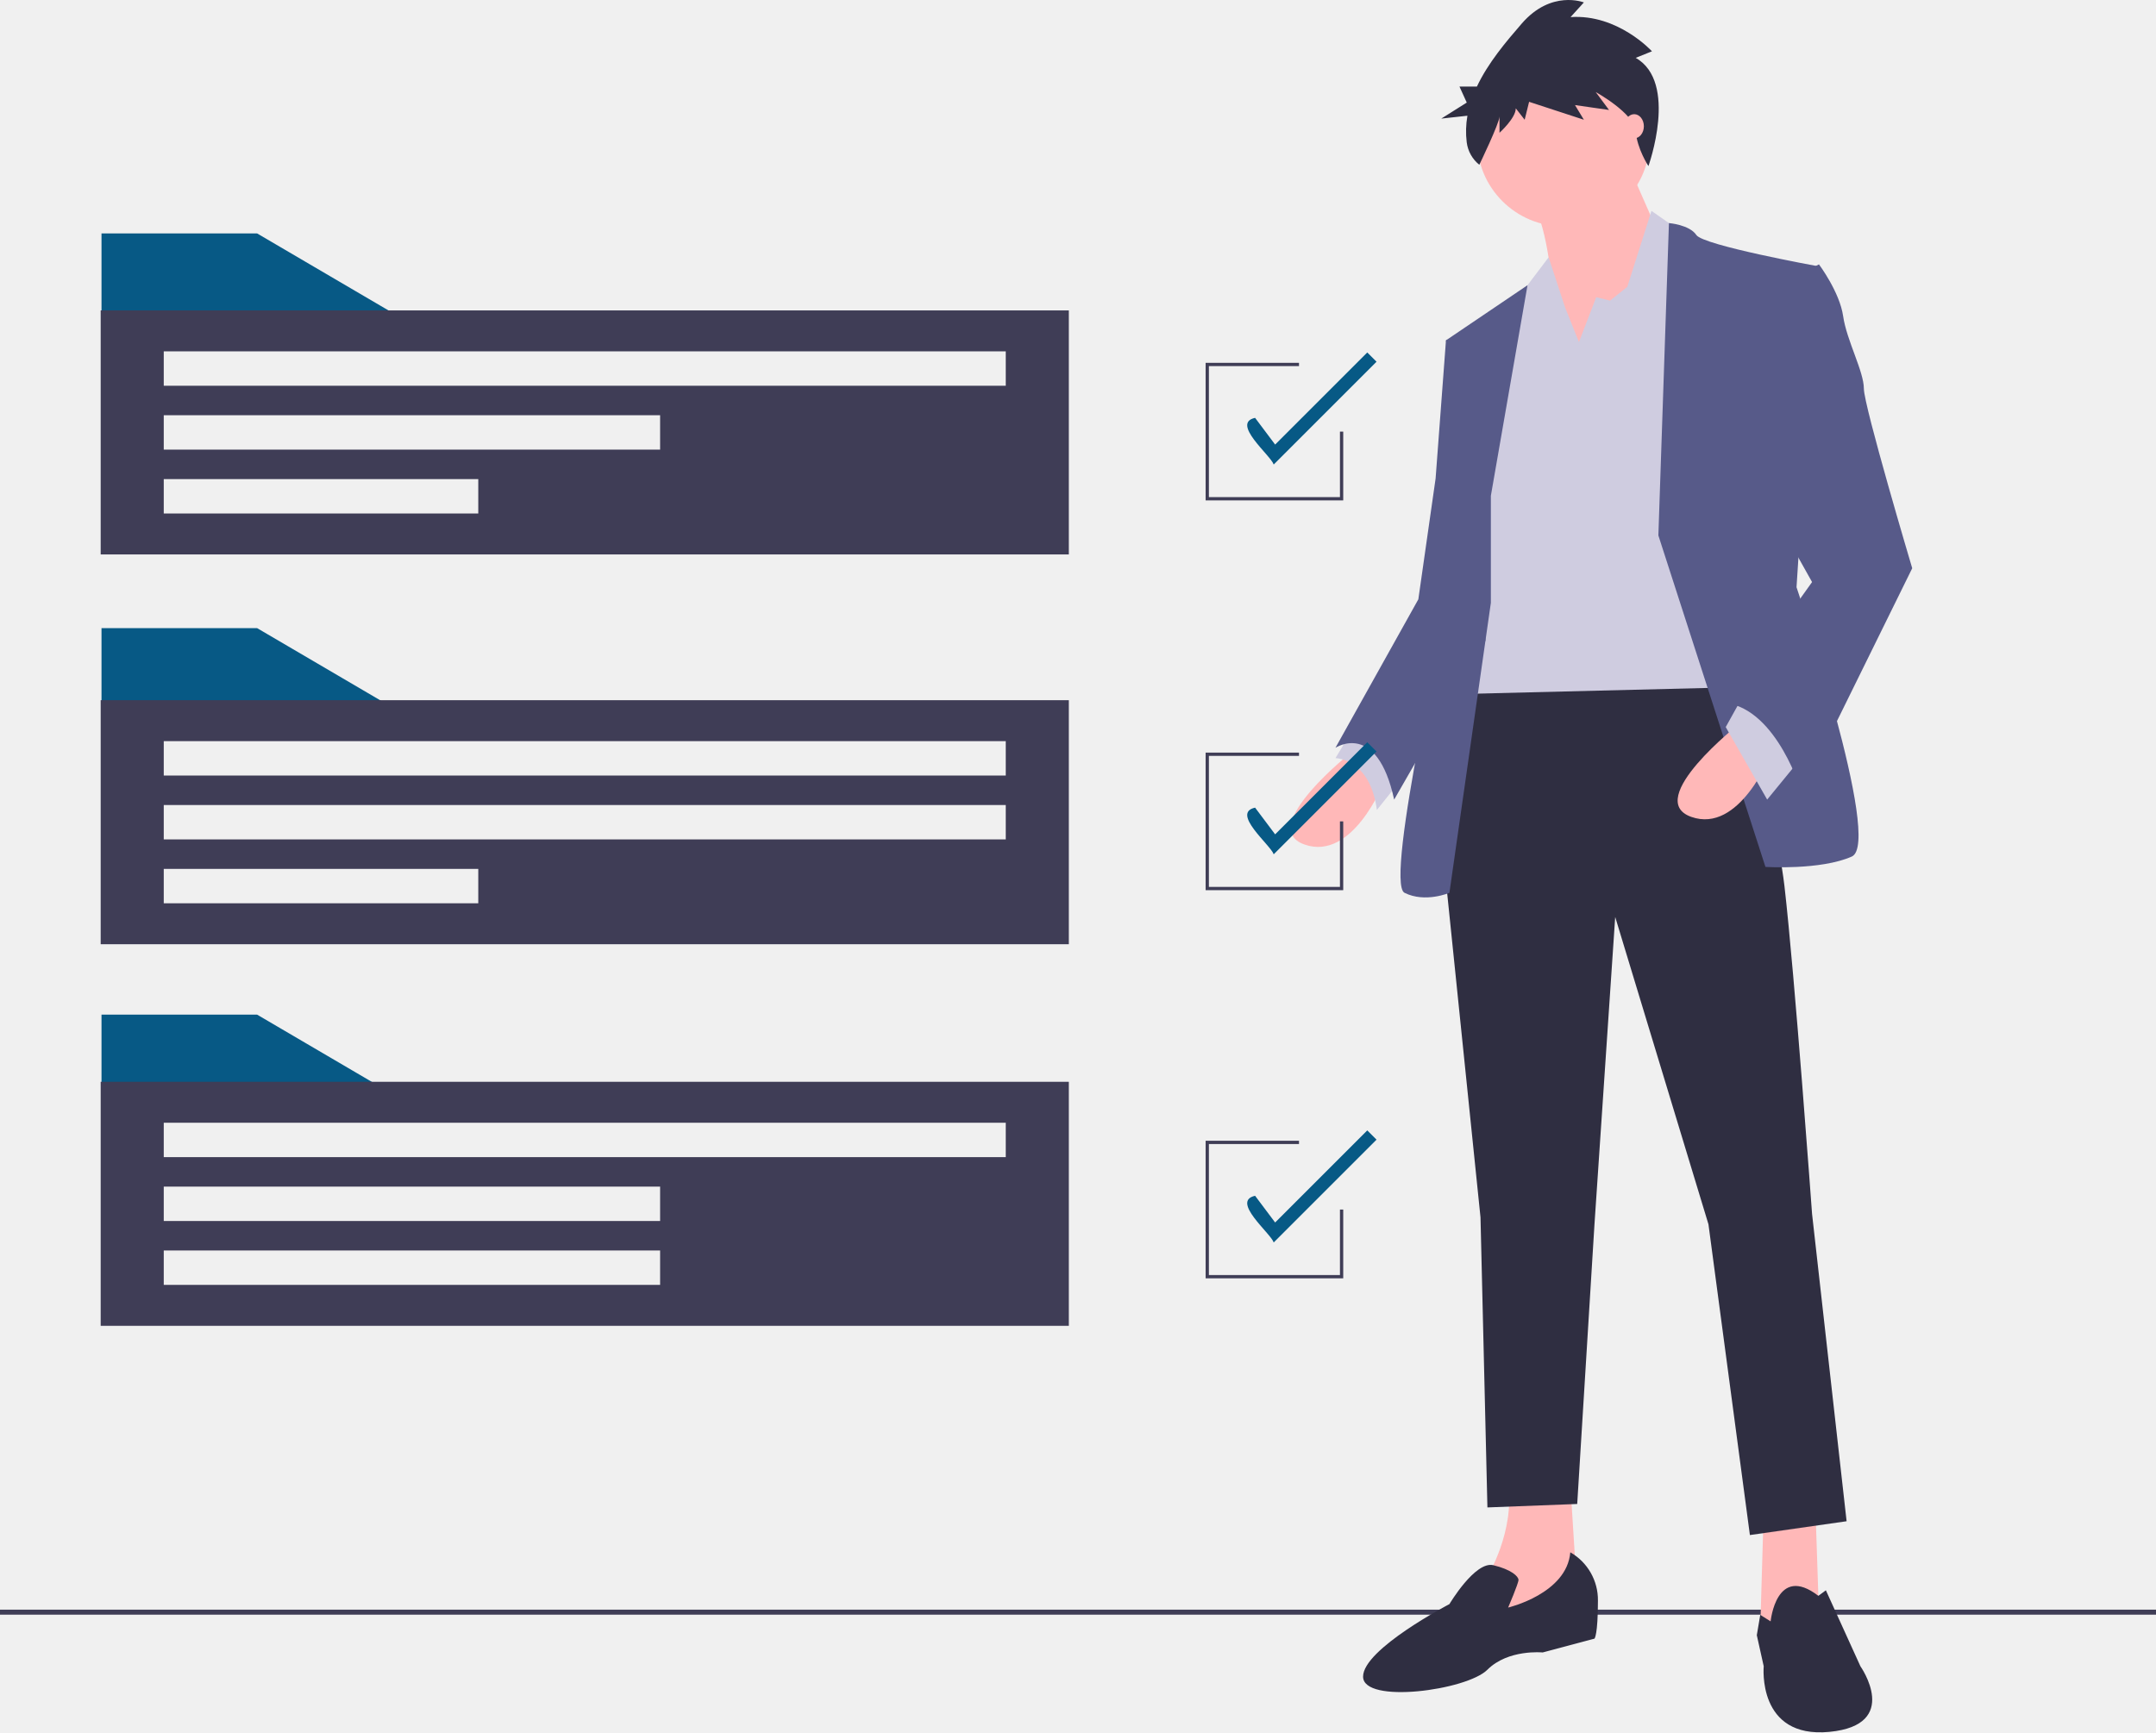
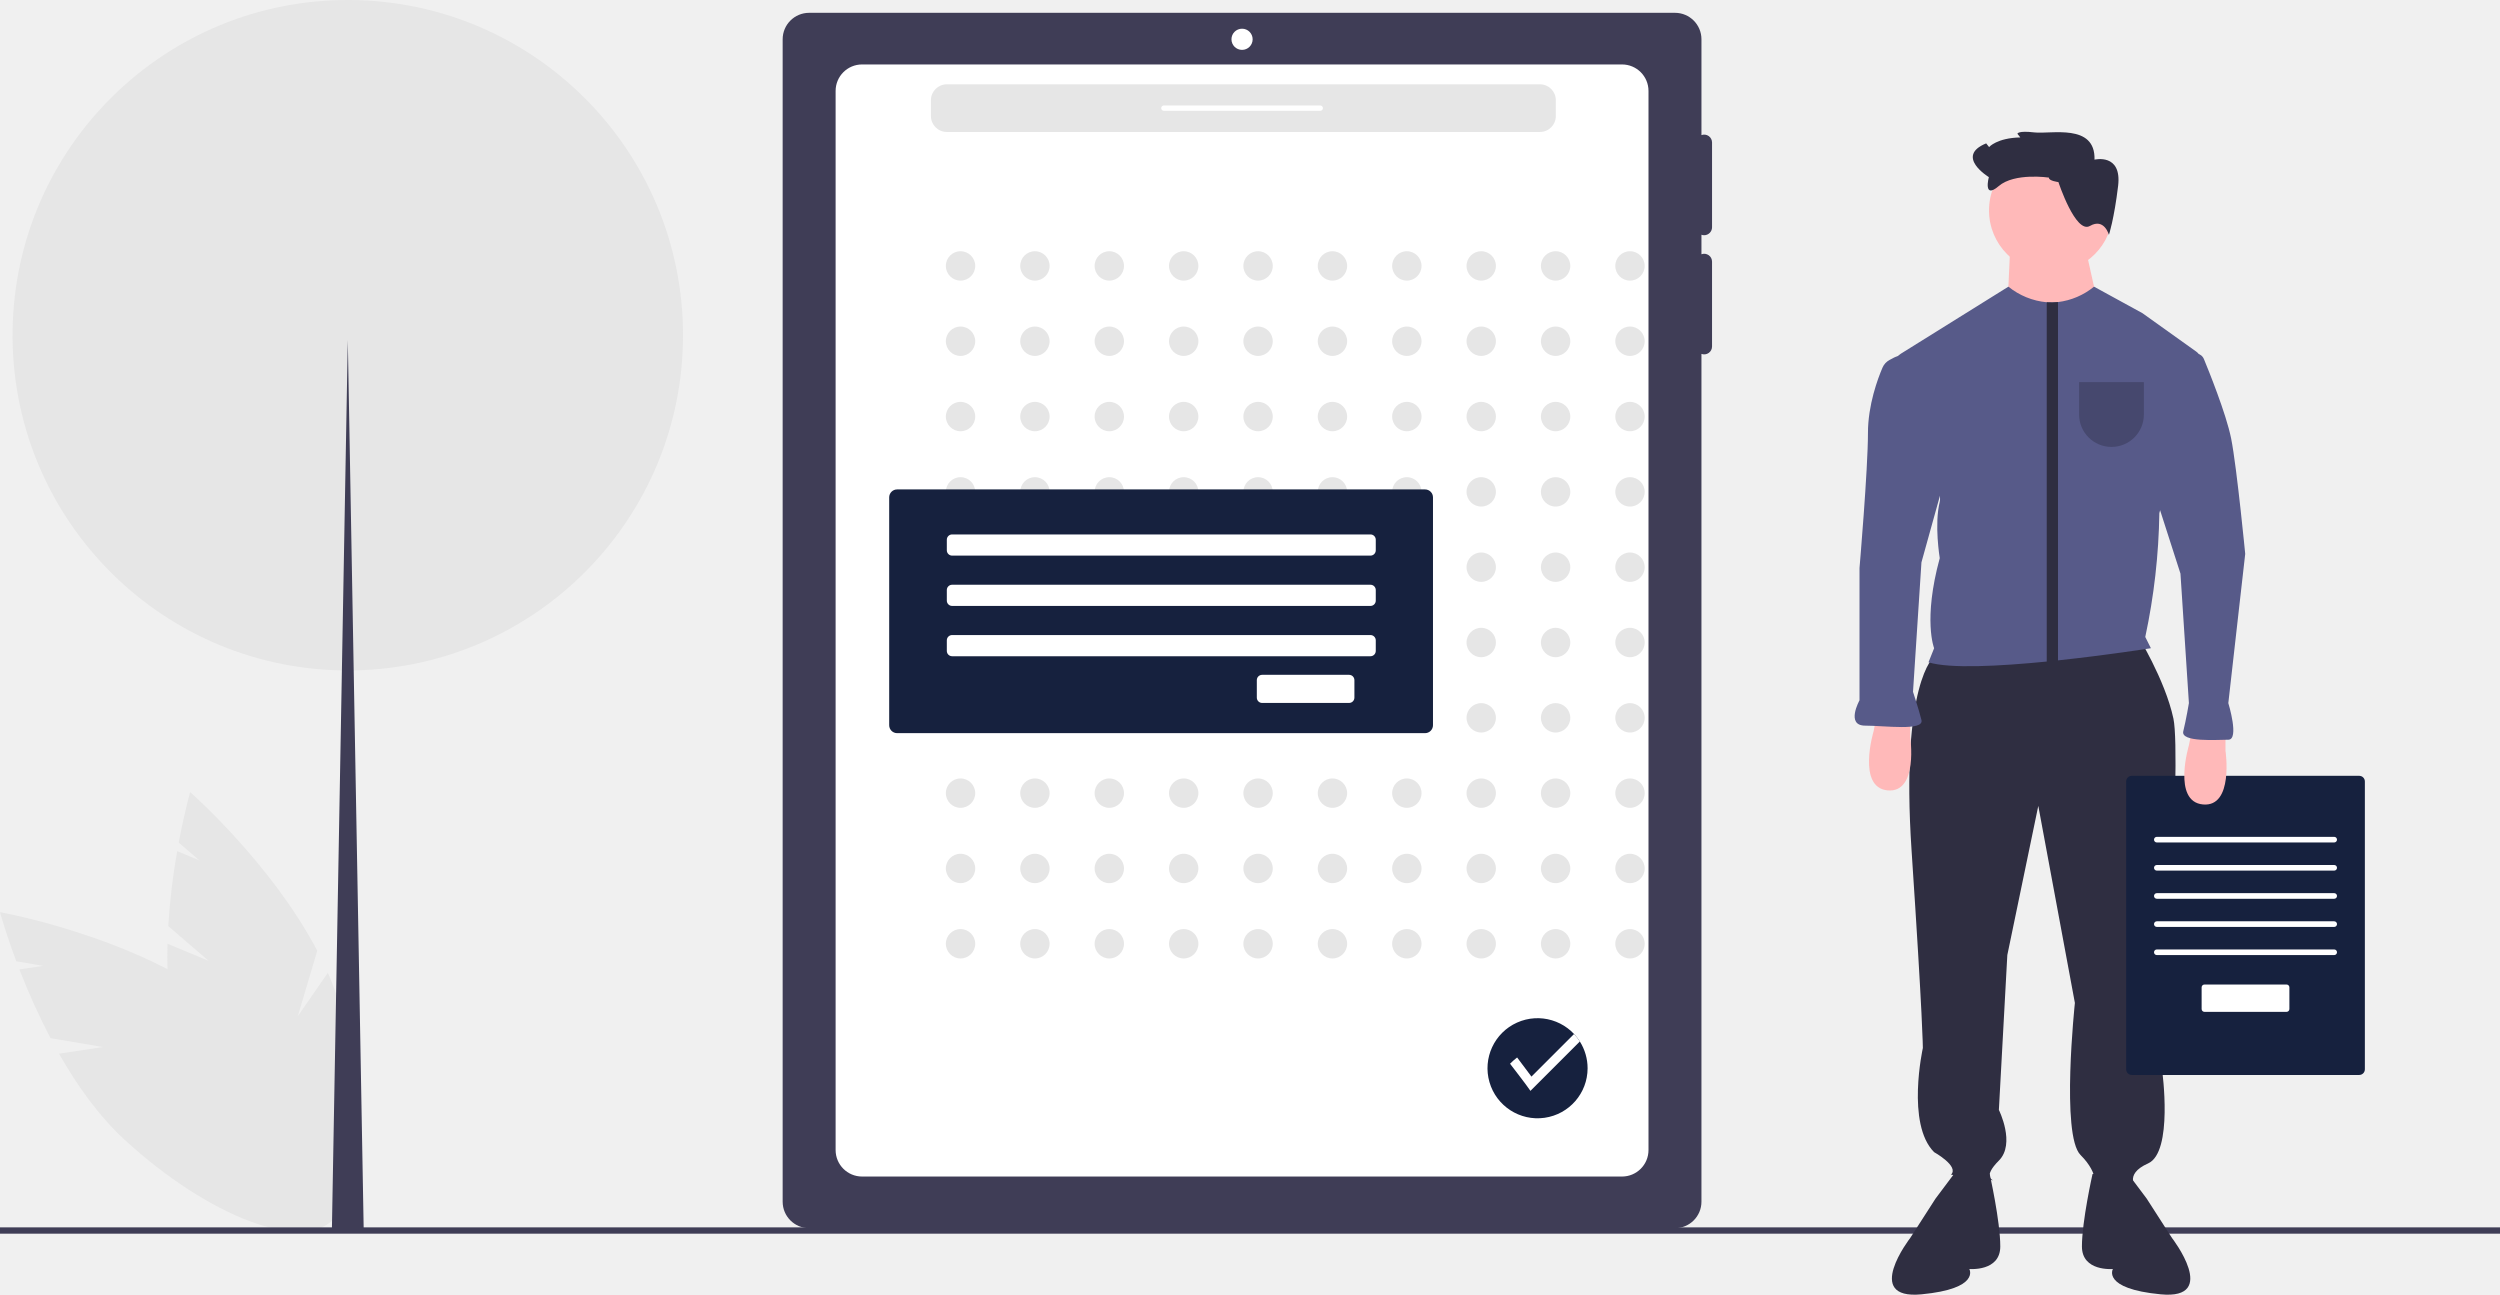
- <svg xmlns="http://www.w3.org/2000/svg" id="b3347a10-18dd-4c71-91c3-38a98340ba03" data-name="Layer 1" width="963.51" height="774.364" viewBox="0 0 963.51 774.364">
-   <rect y="719.526" width="963.51" height="2.241" fill="#3f3d56" />
-   <path d="M722.77,398.628s-43.217,33.956-21.609,41.674,35.5-27.783,35.5-27.783Z" transform="translate(-118.2452 -62.8178)" fill="#ffb8b8" />
-   <path d="M724.313,386.28l-9.261,15.435s15.435,0,18.522,23.152l12.348-15.435Z" transform="translate(-118.2452 -62.8178)" fill="#cfcce0" />
-   <polygon points="811.35 675.375 812.894 721.679 794.372 732.483 786.655 727.853 788.198 675.375 811.35 675.375" fill="#ffb8b8" />
-   <path d="M820.009,725.845l3.087,49.391-43.217,18.522,3.087-26.239s12.348-20.065,9.261-41.674Z" transform="translate(-118.2452 -62.8178)" fill="#ffb8b8" />
-   <path d="M886.378,353.868s24.696,64.826,29.326,104.956,12.348,146.63,12.348,146.63L943.487,742.823l-43.217,6.174L881.748,610.084,840.074,472.715l-9.261,137.369-7.717,125.021-40.13,1.543-3.087-129.652L762.9,441.846l9.261-78.717Z" transform="translate(-118.2452 -62.8178)" fill="#2f2e41" />
-   <path d="M909.53,787.584s2.532-25.923,21.331-11.418l3.365-2.473,15.435,33.956s18.522,26.239-13.891,29.326-29.326-29.326-29.326-29.326l-3.087-13.891,1.543-9.097Z" transform="translate(-118.2452 -62.8178)" fill="#2f2e41" />
-   <path d="M820.009,756.714a24.521,24.521,0,0,1,12.348,21.609c0,15.435-1.543,16.978-1.543,16.978L807.661,801.475s-15.435-1.543-24.696,7.717-55.565,15.435-55.565,3.087,38.587-32.413,38.587-32.413,11.459-19.352,19.621-17.393,11.249,5.046,11.249,6.589-4.63,12.348-4.63,12.348S818.465,775.236,820.009,756.714Z" transform="translate(-118.2452 -62.8178)" fill="#2f2e41" />
-   <circle cx="698.677" cy="62.616" r="38.587" fill="#ffb8b8" />
-   <path d="M845.476,135.466l16.978,38.587-46.304,66.369s-3.087-72.543-12.348-84.891S845.476,135.466,845.476,135.466Z" transform="translate(-118.2452 -62.8178)" fill="#ffb8b8" />
-   <polygon points="705.622 152.909 713.34 132.844 719.513 134.387 727.231 128.213 738.035 94.257 753.47 105.061 773.535 307.256 648.514 310.343 665.492 169.887 680.927 129.757 692.068 115.028 699.448 137.474 705.622 152.909" fill="#cfcce0" />
-   <path d="M859.367,302.161l4.723-139.62s9.168.707,12.255,5.337,54.022,13.891,54.022,13.891l-9.261,143.543s38.587,114.217,24.696,120.391-38.587,4.63-38.587,4.63Z" transform="translate(-118.2452 -62.8178)" fill="#575a89" />
-   <path d="M784.509,284.411l16.374-94.098-36.439,24.642,9.261,67.913-7.717,46.304S736.661,457.28,745.922,461.911s20.065,0,20.065,0l18.522-129.652Z" transform="translate(-118.2452 -62.8178)" fill="#575a89" />
-   <path d="M775.248,211.868l-10.804,3.087-4.63,61.739-7.717,54.022L715.053,397.085s18.522-12.348,26.239,23.152l40.796-71.026Z" transform="translate(-118.2452 -62.8178)" fill="#575a89" />
-   <path d="M895.639,386.28s-43.217,33.956-21.609,41.674,35.5-27.783,35.5-27.783Z" transform="translate(-118.2452 -62.8178)" fill="#ffb8b8" />
-   <polygon points="803.633 340.441 789.742 357.419 771.22 325.006 778.937 311.115 803.633 340.441" fill="#cfcce0" />
-   <path d="M918.791,187.172l12.348-6.174s9.261,12.348,10.804,23.152,9.261,24.696,9.261,32.413,21.609,80.261,21.609,80.261L923.422,417.15s-10.804-37.043-33.956-40.13L928.052,322.998,906.443,284.411Z" transform="translate(-118.2452 -62.8178)" fill="#575a89" />
-   <path d="M849.225,88.668l7.276-2.913S841.287,69.005,820.119,70.462l5.954-6.554s-14.553-5.826-27.783,9.467c-6.955,8.039-15.001,17.489-20.018,28.135h-7.793l3.252,7.161L762.349,115.832l11.684-1.286a40.018,40.018,0,0,0-.317,11.878,15.369,15.369,0,0,0,5.628,10.054h0s9.024-18.679,9.024-21.592v7.283s7.276-6.554,7.276-10.924l3.969,5.098,1.984-8.011,24.475,8.011-3.969-6.554,15.214,2.185-5.954-8.011s17.199,9.467,17.86,17.478c.661,8.011,5.696,15.602,5.696,15.602S868.408,99.592,849.225,88.668Z" transform="translate(-118.2452 -62.8178)" fill="#2f2e41" />
-   <ellipse cx="730.318" cy="56.442" rx="4.322" ry="5.402" fill="#ffb8b8" />
-   <polygon points="178.601 318.118 45.361 318.118 45.361 280.782 114.91 280.782 178.601 318.118" fill="#075985" />
-   <path d="M163.24,375.811V484.893H595.905V375.811ZM331.987,466.591H191.426V451.217H331.987ZM567.72,438.039h-376.294V422.665h376.294Zm0-28.551h-376.294V394.114h376.294Z" transform="translate(-118.2452 -62.8178)" fill="#3f3d56" />
-   <polygon points="178.601 141.685 45.361 141.685 45.361 104.348 114.91 104.348 178.601 141.685" fill="#075985" />
-   <path d="M163.24,201.574V310.655H595.905V201.574ZM331.987,292.353H191.426V276.979H331.987Zm81.262-28.551H191.426V248.428H413.249Zm154.471-28.551h-376.294V219.876h376.294Z" transform="translate(-118.2452 -62.8178)" fill="#3f3d56" />
-   <polygon points="178.601 490.891 45.361 490.891 45.361 453.555 114.91 453.555 178.601 490.891" fill="#075985" />
-   <path d="M163.24,546.388V655.47H595.905V546.388Zm250.009,90.779H191.426V621.793H413.249Zm0-28.551H191.426V593.242H413.249Zm154.471-28.551h-376.294V564.69h376.294Z" transform="translate(-118.2452 -62.8178)" fill="#3f3d56" />
-   <polygon points="600.285 223.679 538.789 223.679 538.789 162.183 580.519 162.183 580.519 163.647 540.254 163.647 540.254 222.215 598.821 222.215 598.821 192.931 600.285 192.931 600.285 223.679" fill="#3f3d56" />
-   <path d="M687.466,270.456c-1.421-4.196-19.242-18.46-8.322-20.857l8.955,11.941,41.172-41.171,4.141,4.141Z" transform="translate(-118.2452 -62.8178)" fill="#075985" />
-   <polygon points="600.285 397.916 538.789 397.916 538.789 336.42 580.519 336.42 580.519 337.885 540.254 337.885 540.254 396.452 598.821 396.452 598.821 367.168 600.285 367.168 600.285 397.916" fill="#3f3d56" />
-   <path d="M687.466,444.694c-1.421-4.196-19.242-18.46-8.322-20.857l8.955,11.941,41.172-41.171,4.141,4.141Z" transform="translate(-118.2452 -62.8178)" fill="#075985" />
-   <polygon points="600.285 571.421 538.789 571.421 538.789 509.926 580.519 509.926 580.519 511.39 540.254 511.39 540.254 569.957 598.821 569.957 598.821 540.673 600.285 540.673 600.285 571.421" fill="#3f3d56" />
-   <path d="M687.466,618.199c-1.421-4.196-19.242-18.46-8.322-20.857l8.955,11.941,41.172-41.171,4.141,4.141Z" transform="translate(-118.2452 -62.8178)" fill="#075985" />
+ <svg xmlns="http://www.w3.org/2000/svg" id="ac3e78f9-fa01-469d-9115-1cc97ea9f5ff" data-name="Layer 1" width="888" height="459.873" viewBox="0 0 888 459.873">
+   <path d="M761.297,303.618a2.822,2.822,0,0,0,2.822-2.822V270.7a2.794,2.794,0,0,0-3.762-2.649v-34.031a9.405,9.405,0,0,0-9.405-9.405H443.405A9.405,9.405,0,0,0,434,234.02V646.903a9.405,9.405,0,0,0,9.405,9.405H750.951a9.405,9.405,0,0,0,9.405-9.405V345.768a2.794,2.794,0,0,0,3.762-2.649V313.023a2.794,2.794,0,0,0-3.762-2.649V303.445A2.795,2.795,0,0,0,761.297,303.618Z" transform="translate(-156 -220.0633)" fill="#3f3d56" />
+   <path d="M732.141,242.955a9.405,9.405,0,0,1,9.405,9.405v376.203a9.405,9.405,0,0,1-9.405,9.405H462.215a9.405,9.405,0,0,1-9.405-9.405v-376.203a9.405,9.405,0,0,1,9.405-9.405H732.141" transform="translate(-156 -220.0633)" fill="#fff" />
+   <circle cx="341.183" cy="94.456" r="5.219" fill="#e6e6e6" />
+   <circle cx="367.604" cy="94.456" r="5.219" fill="#e6e6e6" />
+   <circle cx="394.025" cy="94.456" r="5.219" fill="#e6e6e6" />
+   <circle cx="420.446" cy="94.456" r="5.219" fill="#e6e6e6" />
+   <circle cx="446.867" cy="94.456" r="5.219" fill="#e6e6e6" />
+   <circle cx="473.288" cy="94.456" r="5.219" fill="#e6e6e6" />
+   <circle cx="499.709" cy="94.456" r="5.219" fill="#e6e6e6" />
+   <circle cx="526.13" cy="94.456" r="5.219" fill="#e6e6e6" />
+   <circle cx="552.551" cy="94.456" r="5.219" fill="#e6e6e6" />
+   <circle cx="578.972" cy="94.456" r="5.219" fill="#e6e6e6" />
+   <circle cx="341.183" cy="121.208" r="5.219" fill="#e6e6e6" />
+   <circle cx="367.604" cy="121.208" r="5.219" fill="#e6e6e6" />
+   <circle cx="394.025" cy="121.208" r="5.219" fill="#e6e6e6" />
+   <circle cx="420.446" cy="121.208" r="5.219" fill="#e6e6e6" />
+   <circle cx="446.867" cy="121.208" r="5.219" fill="#e6e6e6" />
+   <circle cx="473.288" cy="121.208" r="5.219" fill="#e6e6e6" />
+   <circle cx="499.709" cy="121.208" r="5.219" fill="#e6e6e6" />
+   <circle cx="526.13" cy="121.208" r="5.219" fill="#e6e6e6" />
+   <circle cx="552.551" cy="121.208" r="5.219" fill="#e6e6e6" />
+   <circle cx="578.972" cy="121.208" r="5.219" fill="#e6e6e6" />
+   <circle cx="341.183" cy="147.961" r="5.219" fill="#e6e6e6" />
+   <circle cx="367.604" cy="147.961" r="5.219" fill="#e6e6e6" />
+   <circle cx="394.025" cy="147.961" r="5.219" fill="#e6e6e6" />
+   <circle cx="420.446" cy="147.961" r="5.219" fill="#e6e6e6" />
+   <circle cx="446.867" cy="147.961" r="5.219" fill="#e6e6e6" />
+   <circle cx="473.288" cy="147.961" r="5.219" fill="#e6e6e6" />
+   <circle cx="499.709" cy="147.961" r="5.219" fill="#e6e6e6" />
+   <circle cx="526.13" cy="147.961" r="5.219" fill="#e6e6e6" />
+   <circle cx="552.551" cy="147.961" r="5.219" fill="#e6e6e6" />
+   <circle cx="578.972" cy="147.961" r="5.219" fill="#e6e6e6" />
+   <circle cx="341.183" cy="174.714" r="5.219" fill="#e6e6e6" />
+   <circle cx="367.604" cy="174.714" r="5.219" fill="#e6e6e6" />
+   <circle cx="394.025" cy="174.714" r="5.219" fill="#e6e6e6" />
+   <circle cx="420.446" cy="174.714" r="5.219" fill="#e6e6e6" />
+   <circle cx="446.867" cy="174.714" r="5.219" fill="#e6e6e6" />
+   <circle cx="473.288" cy="174.714" r="5.219" fill="#e6e6e6" />
+   <circle cx="499.709" cy="174.714" r="5.219" fill="#e6e6e6" />
+   <circle cx="526.13" cy="174.714" r="5.219" fill="#e6e6e6" />
+   <circle cx="552.551" cy="174.714" r="5.219" fill="#e6e6e6" />
+   <circle cx="578.972" cy="174.714" r="5.219" fill="#e6e6e6" />
+   <circle cx="341.183" cy="201.466" r="5.219" fill="#e6e6e6" />
+   <circle cx="367.604" cy="201.466" r="5.219" fill="#e6e6e6" />
+   <circle cx="394.025" cy="201.466" r="5.219" fill="#e6e6e6" />
+   <circle cx="420.446" cy="201.466" r="5.219" fill="#e6e6e6" />
+   <circle cx="446.867" cy="201.466" r="5.219" fill="#e6e6e6" />
+   <circle cx="473.288" cy="201.466" r="5.219" fill="#e6e6e6" />
+   <circle cx="499.709" cy="201.466" r="5.219" fill="#e6e6e6" />
+   <circle cx="526.13" cy="201.466" r="5.219" fill="#e6e6e6" />
+   <circle cx="552.551" cy="201.466" r="5.219" fill="#e6e6e6" />
+   <circle cx="578.972" cy="201.466" r="5.219" fill="#e6e6e6" />
+   <circle cx="341.183" cy="228.219" r="5.219" fill="#e6e6e6" />
+   <circle cx="367.604" cy="228.219" r="5.219" fill="#e6e6e6" />
+   <circle cx="394.025" cy="228.219" r="5.219" fill="#e6e6e6" />
+   <circle cx="420.446" cy="228.219" r="5.219" fill="#e6e6e6" />
+   <circle cx="446.867" cy="228.219" r="5.219" fill="#e6e6e6" />
+   <circle cx="473.288" cy="228.219" r="5.219" fill="#e6e6e6" />
+   <circle cx="499.709" cy="228.219" r="5.219" fill="#e6e6e6" />
+   <circle cx="526.13" cy="228.219" r="5.219" fill="#e6e6e6" />
+   <circle cx="552.551" cy="228.219" r="5.219" fill="#e6e6e6" />
+   <circle cx="578.972" cy="228.219" r="5.219" fill="#e6e6e6" />
+   <circle cx="341.183" cy="254.972" r="5.219" fill="#e6e6e6" />
+   <circle cx="367.604" cy="254.972" r="5.219" fill="#e6e6e6" />
+   <circle cx="394.025" cy="254.972" r="5.219" fill="#e6e6e6" />
+   <circle cx="420.446" cy="254.972" r="5.219" fill="#e6e6e6" />
+   <circle cx="446.867" cy="254.972" r="5.219" fill="#e6e6e6" />
+   <circle cx="473.288" cy="254.972" r="5.219" fill="#e6e6e6" />
+   <circle cx="499.709" cy="254.972" r="5.219" fill="#e6e6e6" />
+   <circle cx="526.13" cy="254.972" r="5.219" fill="#e6e6e6" />
+   <circle cx="552.551" cy="254.972" r="5.219" fill="#e6e6e6" />
+   <circle cx="578.972" cy="254.972" r="5.219" fill="#e6e6e6" />
+   <circle cx="341.183" cy="281.724" r="5.219" fill="#e6e6e6" />
+   <circle cx="367.604" cy="281.724" r="5.219" fill="#e6e6e6" />
+   <circle cx="394.025" cy="281.724" r="5.219" fill="#e6e6e6" />
+   <circle cx="420.446" cy="281.724" r="5.219" fill="#e6e6e6" />
+   <circle cx="446.867" cy="281.724" r="5.219" fill="#e6e6e6" />
+   <circle cx="473.288" cy="281.724" r="5.219" fill="#e6e6e6" />
+   <circle cx="499.709" cy="281.724" r="5.219" fill="#e6e6e6" />
+   <circle cx="526.13" cy="281.724" r="5.219" fill="#e6e6e6" />
+   <circle cx="552.551" cy="281.724" r="5.219" fill="#e6e6e6" />
+   <circle cx="578.972" cy="281.724" r="5.219" fill="#e6e6e6" />
+   <circle cx="341.183" cy="308.477" r="5.219" fill="#e6e6e6" />
+   <circle cx="367.604" cy="308.477" r="5.219" fill="#e6e6e6" />
+   <circle cx="394.025" cy="308.477" r="5.219" fill="#e6e6e6" />
+   <circle cx="420.446" cy="308.477" r="5.219" fill="#e6e6e6" />
+   <circle cx="446.867" cy="308.477" r="5.219" fill="#e6e6e6" />
+   <circle cx="473.288" cy="308.477" r="5.219" fill="#e6e6e6" />
+   <circle cx="499.709" cy="308.477" r="5.219" fill="#e6e6e6" />
+   <circle cx="526.13" cy="308.477" r="5.219" fill="#e6e6e6" />
+   <circle cx="552.551" cy="308.477" r="5.219" fill="#e6e6e6" />
+   <circle cx="578.972" cy="308.477" r="5.219" fill="#e6e6e6" />
+   <circle cx="341.183" cy="335.229" r="5.219" fill="#e6e6e6" />
+   <circle cx="367.604" cy="335.229" r="5.219" fill="#e6e6e6" />
+   <circle cx="394.025" cy="335.229" r="5.219" fill="#e6e6e6" />
+   <circle cx="420.446" cy="335.229" r="5.219" fill="#e6e6e6" />
+   <circle cx="446.867" cy="335.229" r="5.219" fill="#e6e6e6" />
+   <circle cx="473.288" cy="335.229" r="5.219" fill="#e6e6e6" />
+   <circle cx="499.709" cy="335.229" r="5.219" fill="#e6e6e6" />
+   <circle cx="526.13" cy="335.229" r="5.219" fill="#e6e6e6" />
+   <circle cx="552.551" cy="335.229" r="5.219" fill="#e6e6e6" />
+   <circle cx="578.972" cy="335.229" r="5.219" fill="#e6e6e6" />
+   <path d="M230.08,561.343l-14.313-12.331a237.796,237.796,0,0,1,3.165-26.616l7.877,3.275-7.328-6.313c2.03-10.869,4.063-17.938,4.063-17.938s28.882,25.33,45.148,56.347l-6.908,23.238,10.675-15.404a96.206,96.206,0,0,1,4.164,11.351c11.45,39.028,7.985,74.405-7.738,79.018s-37.752-23.286-49.201-62.313c-3.55-12.099-4.526-25.56-4.185-38.377Z" transform="translate(-156 -220.0633)" fill="#e6e6e6" />
+   <path d="M192.57,591.977l-18.627-3.157a237.795,237.795,0,0,1-11.048-24.42l8.436-1.268-9.537-1.616C157.914,551.162,156,544.06,156,544.06s37.817,6.754,67.775,24.898l6.099,23.463,1.176-18.705a96.206,96.206,0,0,1,9.431,7.564c29.975,27.491,45.296,59.567,34.22,71.643s-44.353-.42-74.328-27.911c-9.293-8.522-17.086-19.541-23.42-30.689Z" transform="translate(-156 -220.0633)" fill="#e6e6e6" />
+   <rect y="435.96" width="888" height="2.241" fill="#3f3d56" />
+   <circle cx="441.178" cy="13.957" r="3.762" fill="#fff" />
+   <rect x="315.84" y="173.843" width="193.158" height="86.573" rx="2.822" fill="#16213e" />
+   <path d="M604.304,459.764a1.883,1.883,0,0,0-1.881,1.881v6.223a1.883,1.883,0,0,0,1.881,1.881H635.204a1.883,1.883,0,0,0,1.881-1.881v-6.223a1.883,1.883,0,0,0-1.881-1.881Z" transform="translate(-156 -220.0633)" fill="#fff" />
+   <rect x="330.668" y="29.946" width="221.96" height="16.929" rx="5.643" fill="#e6e6e6" />
+   <path d="M624.923,259.414H569.433a.941.941,0,1,1,0-1.881H624.923a.941.941,0,1,1,0,1.881Z" transform="translate(-156 -220.0633)" fill="#fff" />
+   <path d="M642.793,409.895a1.881,1.881,0,0,1,1.881,1.881v3.762a1.881,1.881,0,0,1-1.881,1.881H494.192a1.881,1.881,0,0,1-1.881-1.881v-3.762a1.881,1.881,0,0,1,1.881-1.881H642.793" transform="translate(-156 -220.0633)" fill="#fff" />
+   <path d="M642.793,427.765a1.881,1.881,0,0,1,1.881,1.881v3.762a1.881,1.881,0,0,1-1.881,1.881H494.192a1.881,1.881,0,0,1-1.881-1.881v-3.762a1.881,1.881,0,0,1,1.881-1.881H642.793" transform="translate(-156 -220.0633)" fill="#fff" />
+   <path d="M642.793,445.634a1.881,1.881,0,0,1,1.881,1.881v3.762a1.881,1.881,0,0,1-1.881,1.881H494.192a1.881,1.881,0,0,1-1.881-1.881v-3.762a1.881,1.881,0,0,1,1.881-1.881H642.793" transform="translate(-156 -220.0633)" fill="#fff" />
+   <path d="M398.608,339.135A119.064,119.064,0,0,1,282.014,458.186c-.822.021-1.655.032-2.477.032s-1.655-.011-2.477-.032A119.074,119.074,0,1,1,398.608,339.135Z" transform="translate(-156 -220.0633)" fill="#e6e6e6" />
+   <path d="M285.176,656.34c-.822.021-4.817.032-5.639.032s-4.817-.011-5.639-.032l5.639-315.476Z" transform="translate(-156 -220.0633)" fill="#3f3d56" />
+   <path d="M719.914,599.519a17.777,17.777,0,1,1-2.755-9.523A17.825,17.825,0,0,1,719.914,599.519Z" transform="translate(-156 -220.0633)" fill="#16213e" />
+   <path d="M717.159,589.996l-17.548,17.545c-1.103-1.708-7.247-9.643-7.247-9.643a24.865,24.865,0,0,1,2.515-2.22l5.095,6.794,15.13-15.13A17.753,17.753,0,0,1,717.159,589.996Z" transform="translate(-156 -220.0633)" fill="#fff" />
+   <path d="M843,453.308s-12,9-8,69,4,70,4,70-6,27,4,37c0,0,9,5,6,8l15,2s-4-1,2-7,0-18,0-18l3-55,11-53,13,70s-5,47,2,54,5,12,5,12h15s-5-5,4-9,5-33,5-33,7-111,4-125-13-30-13-30Z" transform="translate(-156 -220.0633)" fill="#2f2e41" />
+   <path d="M852.5,633.808l-9,12-9,14s-17,22,4,20,17-9,17-9,11,1,11-8-3.76-25.703-3.76-25.703Z" transform="translate(-156 -220.0633)" fill="#2f2e41" />
+   <path d="M909.5,633.808l9,12,9,14s17,22-4,20-17-9-17-9-11,1-11-8,3.76-25.703,3.76-25.703Z" transform="translate(-156 -220.0633)" fill="#2f2e41" />
+   <circle cx="728.5" cy="74.745" r="22" fill="#ffb9b9" />
+   <polygon points="714 88.245 713 110.245 727 132.245 745 107.245 741 89.245 714 88.245" fill="#ffb9b9" />
+   <path d="M923,402.308a225.817,225.817,0,0,1-5,44l2,4s-15.46,2.45-33,4.32c-1.32.14-2.66.28-4,.42-16.78,1.66-34.52,2.6-42,.26l2-5s-4-10,2-32c0,0-2-12,0-20,1.376-5.505-11.046-34.369-16.008-45.56a5.606,5.606,0,0,1,2.162-7.029L869.38,321.888a25.408,25.408,0,0,0,13.62,5.54,22.473,22.473,0,0,0,4-.07,24.959,24.959,0,0,0,12.8-5.47l17.2,9.42,19.155,13.682a3.271,3.271,0,0,1,1.258,3.508Z" transform="translate(-156 -220.0633)" fill="#575a89" />
+   <path d="M887,327.358v127.95h-4v-127.88A22.473,22.473,0,0,0,887,327.358Z" transform="translate(-156 -220.0633)" fill="#2f2e41" />
+   <path d="M894.5,355.808v11.5a11.5,11.5,0,0,0,23,0v-11.5Z" transform="translate(-156 -220.0633)" opacity="0.2" />
+   <path d="M887.15,284.737s-3.511-.419-3.371-1.59c0,0-12.197-1.836-17.845,3.021s-3.5-3.196-3.5-3.196-12.175-7.389-.943-11.983l1.031,1.31s2.76-3.231,11.092-3.423l-1.031-1.31s.14-1.17,5.991-.472,21.765-3.336,21.398,9.677c0,0,9.782-2.393,8.384,9.31s-3.267,17.415-3.267,17.415-1.642-6.131-6.742-3.179S887.15,284.737,887.15,284.737Z" transform="translate(-156 -220.0633)" fill="#2f2e41" />
+   <path d="M913.208,495.634a2.003,2.003,0,0,0-2,2V599.892a2.003,2.003,0,0,0,2,2H994a2.003,2.003,0,0,0,2-2V497.634a2.003,2.003,0,0,0-2-2Z" transform="translate(-156 -220.0633)" fill="#16213e" />
+   <path d="M939.017,569.766a1.001,1.001,0,0,0-1,1v7.709a1.001,1.001,0,0,0,1,1h29.175a1.001,1.001,0,0,0,1-1v-7.709a1.001,1.001,0,0,0-1-1Z" transform="translate(-156 -220.0633)" fill="#fff" />
+   <path d="M946.5,480.808v6s3,20-8,19-5-21-5-21l1-5Z" transform="translate(-156 -220.0633)" fill="#ffb9b9" />
+   <path d="M834.5,475.808v6s3,20-8,19-5-21-5-21l1-5Z" transform="translate(-156 -220.0633)" fill="#ffb9b9" />
+   <path d="M951.86,431.258l-4.36,38.55s4,13,0,13-17,1-16-3,2-10,2-10l-3-46-9-28,8.62-46.93a3.271,3.271,0,0,1,2.422-2.582l2.471-.619a3.271,3.271,0,0,1,2.818.603h0a3.252,3.252,0,0,1,.997,1.315c1.524,3.687,7.915,19.424,9.672,28.212,1.05,5.24,2.37,16.26,3.39,25.55.93,8.43,1.61,15.45,1.61,15.45Z" transform="translate(-156 -220.0633)" fill="#575a89" />
+   <path d="M831.955,346.449h0a5.609,5.609,0,0,0-3.2.628l-1.572.836a5.59,5.59,0,0,0-2.519,2.735c-1.649,3.846-5.164,13.21-5.164,23.16,0,13-3,48-3,48v47s-5,9,2,9,21,2,20-2-3-10-3-10l3-46,10-36-11.819-33.638A5.609,5.609,0,0,0,831.955,346.449Z" transform="translate(-156 -220.0633)" fill="#575a89" />
+   <path d="M985.104,519.308h-63a1,1,0,0,1,0-2h63a1,1,0,0,1,0,2Z" transform="translate(-156 -220.0633)" fill="#fff" />
+   <path d="M985.104,529.308h-63a1,1,0,0,1,0-2h63a1,1,0,0,1,0,2Z" transform="translate(-156 -220.0633)" fill="#fff" />
+   <path d="M985.104,539.308h-63a1,1,0,0,1,0-2h63a1,1,0,0,1,0,2Z" transform="translate(-156 -220.0633)" fill="#fff" />
+   <path d="M985.104,549.308h-63a1,1,0,0,1,0-2h63a1,1,0,0,1,0,2Z" transform="translate(-156 -220.0633)" fill="#fff" />
+   <path d="M985.104,559.308h-63a1,1,0,0,1,0-2h63a1,1,0,0,1,0,2Z" transform="translate(-156 -220.0633)" fill="#fff" />
</svg>
